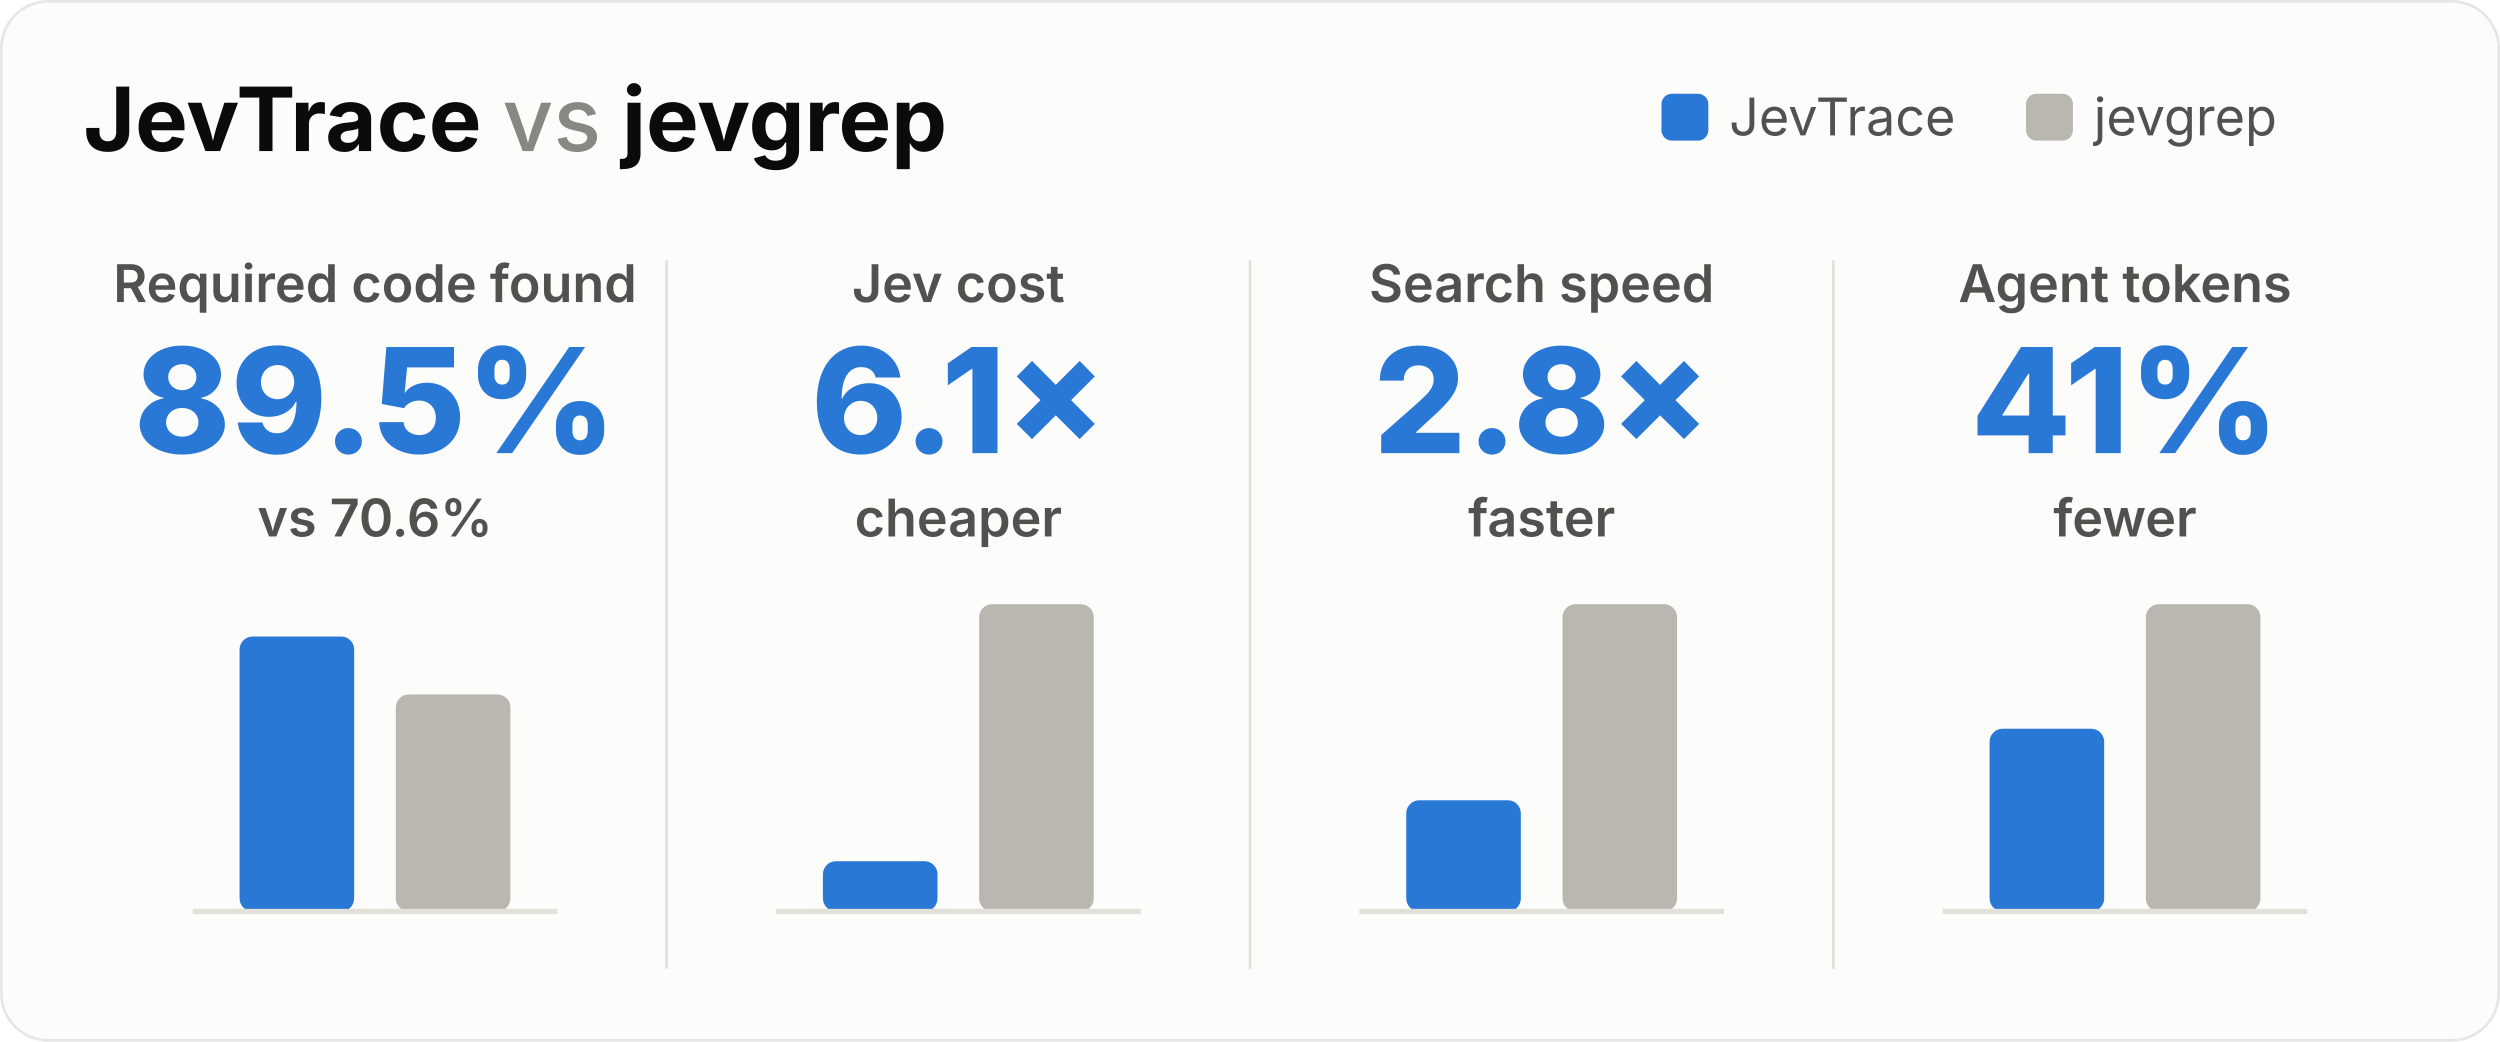
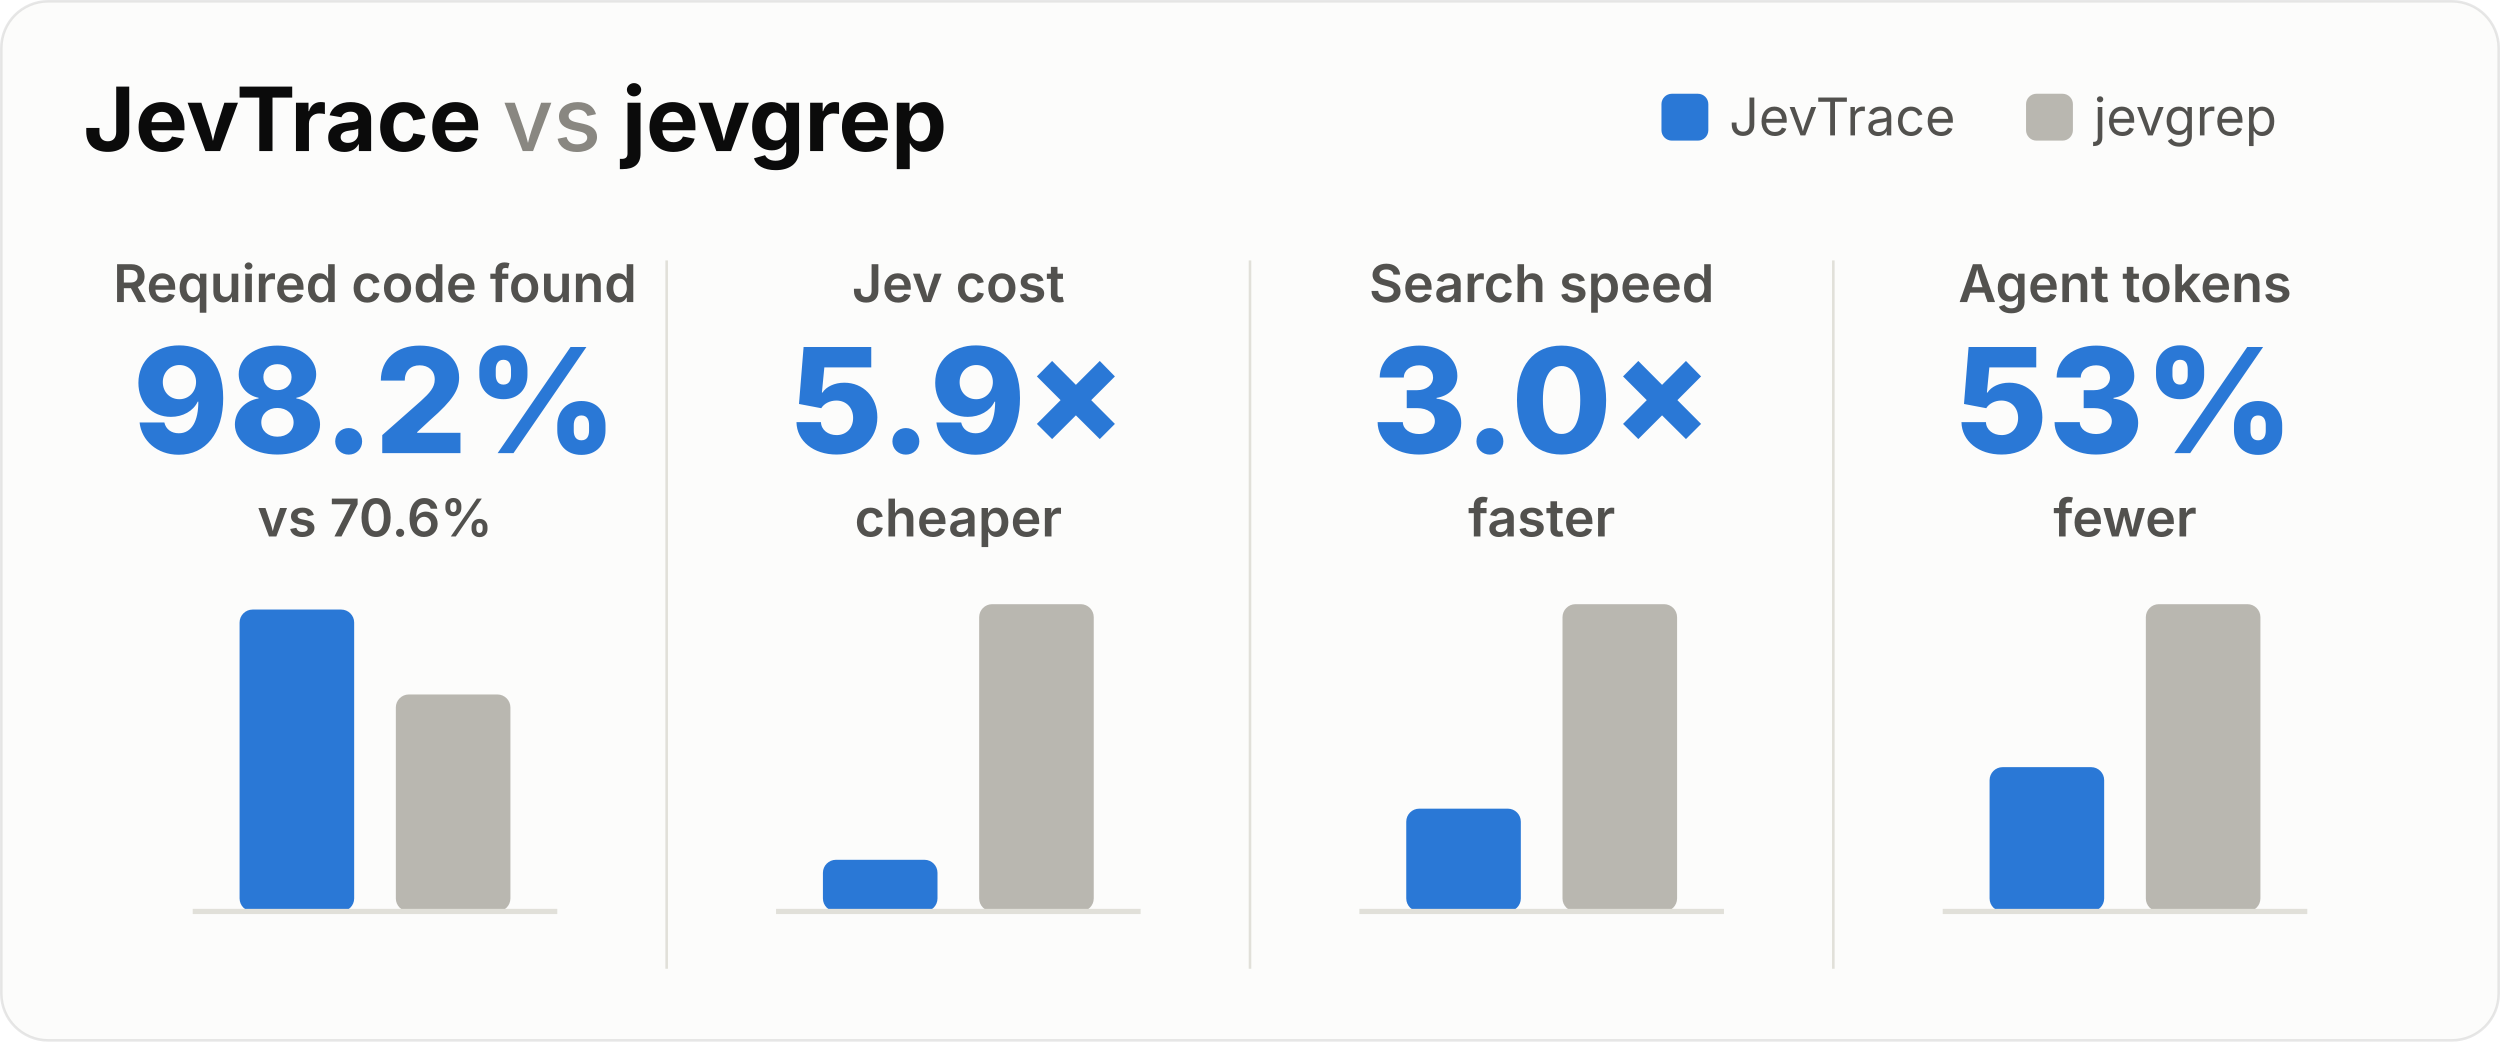
- <svg xmlns="http://www.w3.org/2000/svg" width="960" height="400" viewBox="0 0 960 400" role="img" aria-label="JevTrace vs jevgrep on 19 JS/TS tasks: Required code found 89.5% vs 70.6%; Jev cost 6.1× cheaper; Search speed 2.8× faster; Agent tokens 41% fewer">
+ <svg xmlns="http://www.w3.org/2000/svg" width="960" height="400" viewBox="0 0 960 400" role="img" aria-label="JevTrace vs jevgrep on 19 JS/TS tasks: Required code found 98.2% vs 70.6%; Jev cost 5.9× cheaper; Search speed 3.0× faster; Agent tokens 53% fewer">
  <style>text{font-family:system-ui,-apple-system,"Segoe UI",sans-serif}</style>
  <rect x="0.5" y="0.5" width="959" height="399" rx="18" fill="#fcfcfb" stroke="rgba(11,11,11,0.10)" />
  <text x="32" y="58" font-size="34" font-weight="750" fill="#0b0b0b">JevTrace <tspan fill="#898781" font-weight="500">vs</tspan> jevgrep</text>
  <rect x="638" y="36" width="18" height="18" rx="4" fill="#2a78d6" />
  <text x="664" y="52" font-size="20" fill="#52514e">JevTrace</text>
  <rect x="778" y="36" width="18" height="18" rx="4" fill="#b9b7b0" />
  <text x="804" y="52" font-size="20" fill="#52514e">jevgrep</text>
  <text x="144" y="116" font-size="20" font-weight="600" fill="#52514e" text-anchor="middle">Required code found</text>
-   <text x="144" y="174" font-size="56" font-weight="800" fill="#2a78d6" text-anchor="middle">89.5%</text>
+   <text x="144" y="174" font-size="56" font-weight="800" fill="#2a78d6" text-anchor="middle">98.2%</text>
  <text x="144" y="206" font-size="20" font-weight="600" fill="#52514e" text-anchor="middle">vs 70.6%</text>
-   <rect x="92" y="244.421" width="44" height="105.579" rx="5" fill="#2a78d6" />
+   <rect x="92" y="234.07" width="44" height="115.93" rx="5" fill="#2a78d6" />
  <rect x="152" y="266.675" width="44" height="83.325" rx="5" fill="#b9b7b0" />
  <line x1="74" x2="214" y1="350" y2="350" stroke="#e1e0d9" stroke-width="2" />
  <line x1="256" x2="256" y1="100" y2="372" stroke="#e1e0d9" />
  <text x="368" y="116" font-size="20" font-weight="600" fill="#52514e" text-anchor="middle">Jev cost</text>
-   <text x="368" y="174" font-size="56" font-weight="800" fill="#2a78d6" text-anchor="middle">6.1×</text>
+   <text x="368" y="174" font-size="56" font-weight="800" fill="#2a78d6" text-anchor="middle">5.9×</text>
  <text x="368" y="206" font-size="20" font-weight="600" fill="#52514e" text-anchor="middle">cheaper</text>
-   <rect x="316" y="330.701" width="44" height="19.299" rx="5" fill="#2a78d6" />
+   <rect x="316" y="330.162" width="44" height="19.838" rx="5" fill="#2a78d6" />
  <rect x="376" y="232" width="44" height="118" rx="5" fill="#b9b7b0" />
  <line x1="298" x2="438" y1="350" y2="350" stroke="#e1e0d9" stroke-width="2" />
  <line x1="480" x2="480" y1="100" y2="372" stroke="#e1e0d9" />
  <text x="592" y="116" font-size="20" font-weight="600" fill="#52514e" text-anchor="middle">Search speed</text>
-   <text x="592" y="174" font-size="56" font-weight="800" fill="#2a78d6" text-anchor="middle">2.8×</text>
+   <text x="592" y="174" font-size="56" font-weight="800" fill="#2a78d6" text-anchor="middle">3.0×</text>
  <text x="592" y="206" font-size="20" font-weight="600" fill="#52514e" text-anchor="middle">faster</text>
-   <rect x="540" y="307.295" width="44" height="42.705" rx="5" fill="#2a78d6" />
+   <rect x="540" y="310.524" width="44" height="39.476" rx="5" fill="#2a78d6" />
  <rect x="600" y="232" width="44" height="118" rx="5" fill="#b9b7b0" />
  <line x1="522" x2="662" y1="350" y2="350" stroke="#e1e0d9" stroke-width="2" />
  <line x1="704" x2="704" y1="100" y2="372" stroke="#e1e0d9" />
  <text x="816" y="116" font-size="20" font-weight="600" fill="#52514e" text-anchor="middle">Agent tokens</text>
-   <text x="816" y="174" font-size="56" font-weight="800" fill="#2a78d6" text-anchor="middle">41%</text>
+   <text x="816" y="174" font-size="56" font-weight="800" fill="#2a78d6" text-anchor="middle">53%</text>
  <text x="816" y="206" font-size="20" font-weight="600" fill="#52514e" text-anchor="middle">fewer</text>
-   <rect x="764" y="279.831" width="44" height="70.169" rx="5" fill="#2a78d6" />
+   <rect x="764" y="294.585" width="44" height="55.415" rx="5" fill="#2a78d6" />
  <rect x="824" y="232" width="44" height="118" rx="5" fill="#b9b7b0" />
  <line x1="746" x2="886" y1="350" y2="350" stroke="#e1e0d9" stroke-width="2" />
</svg>
